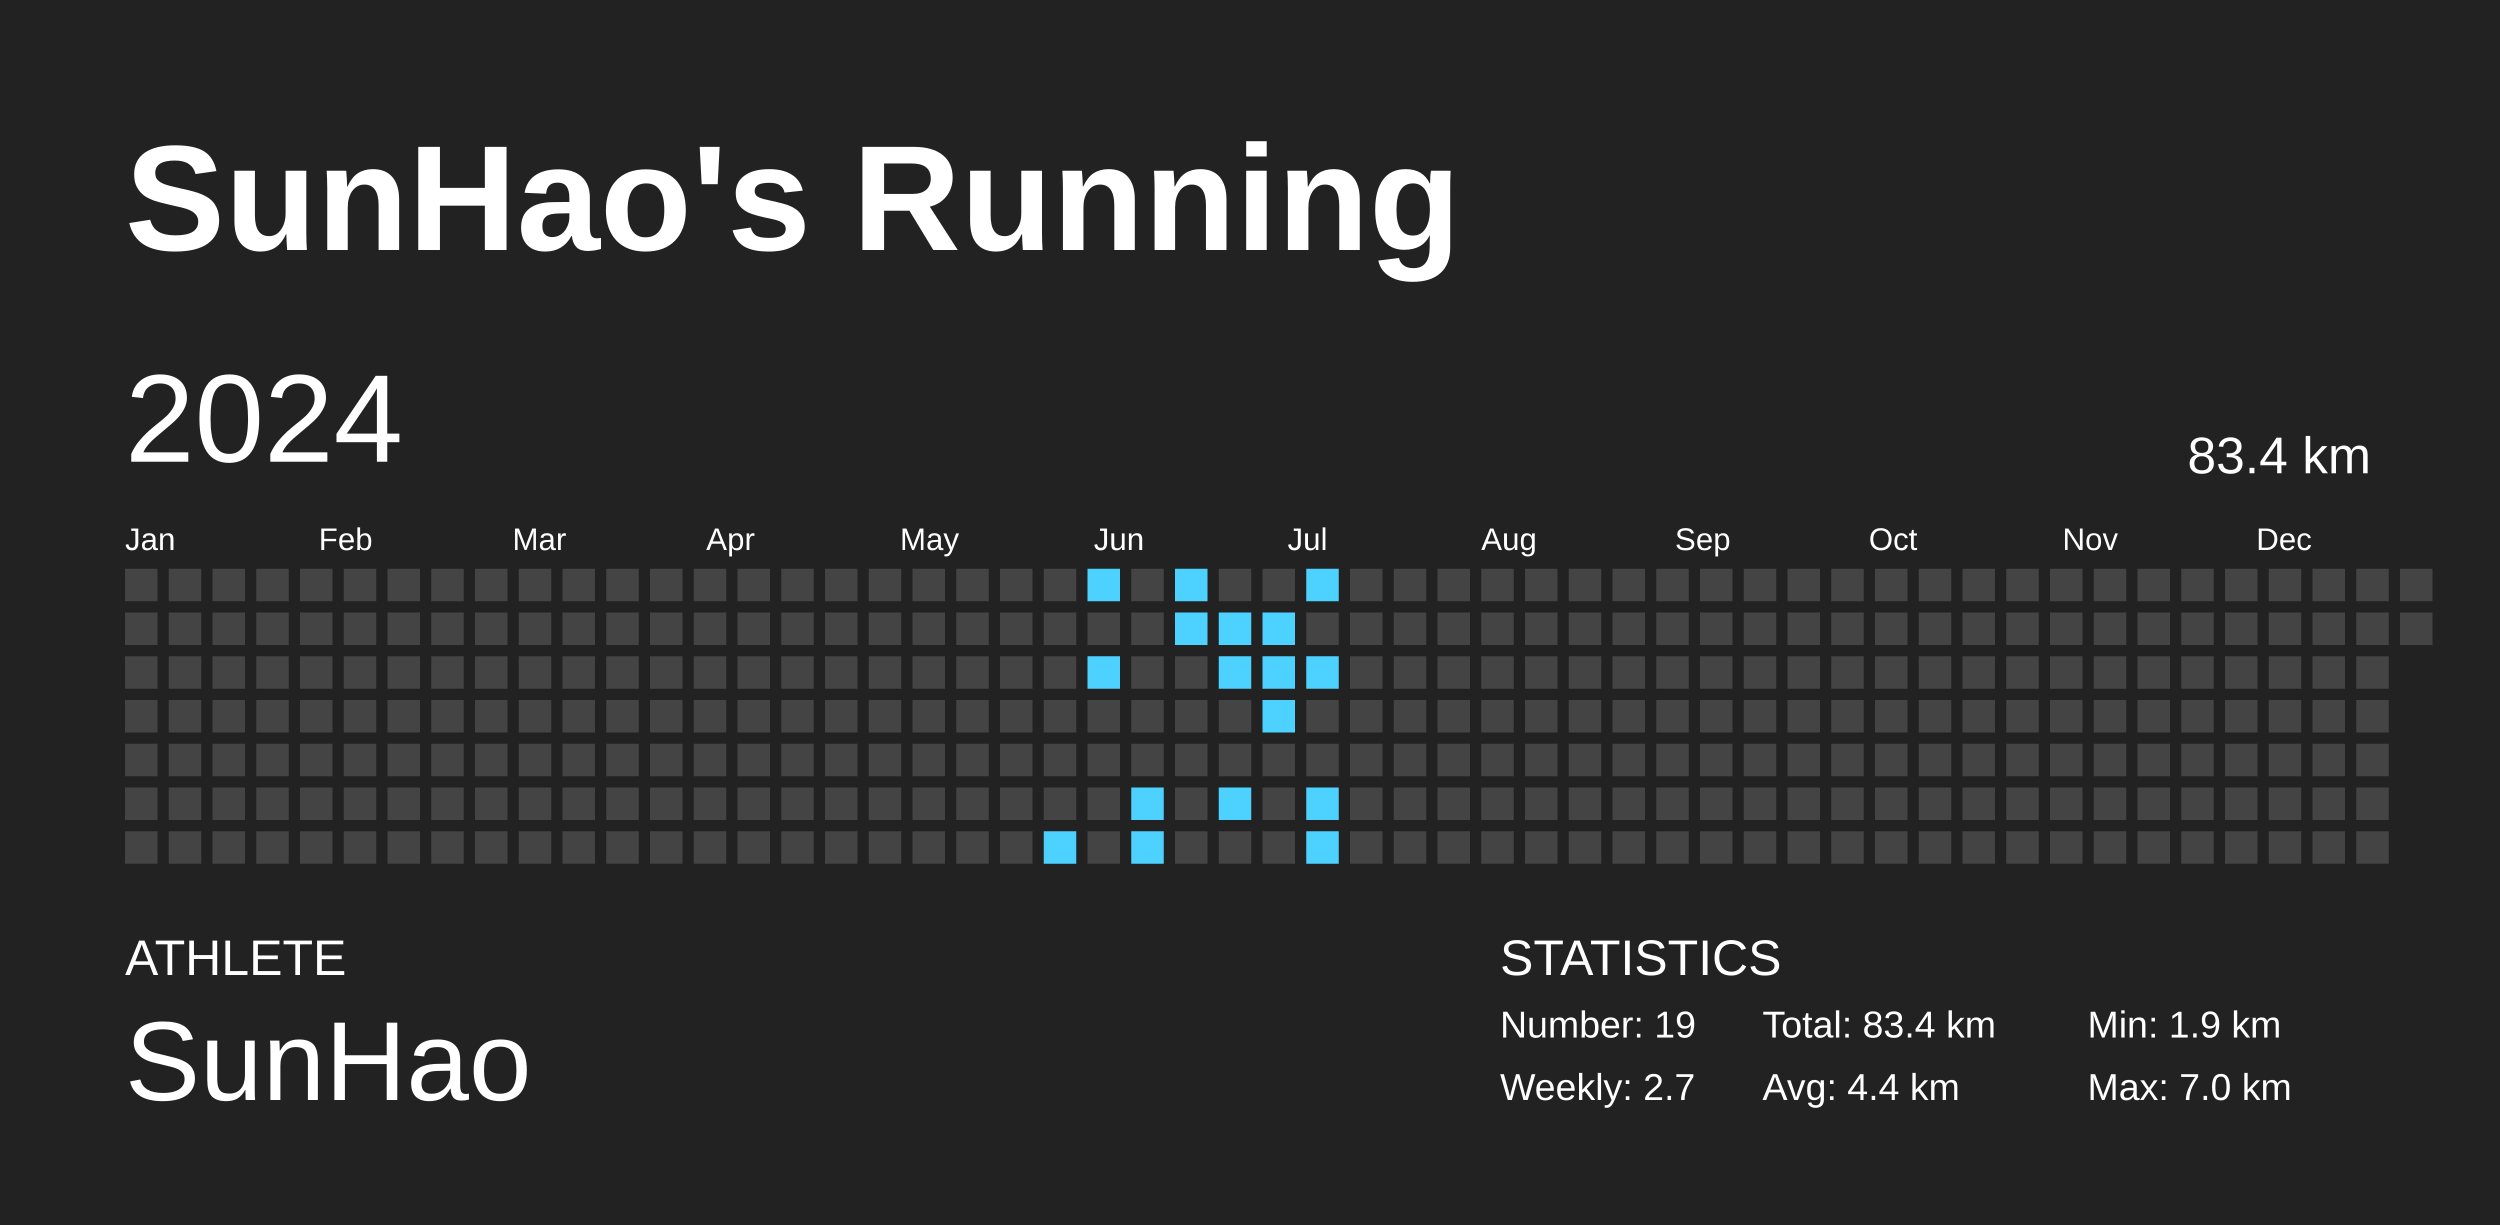
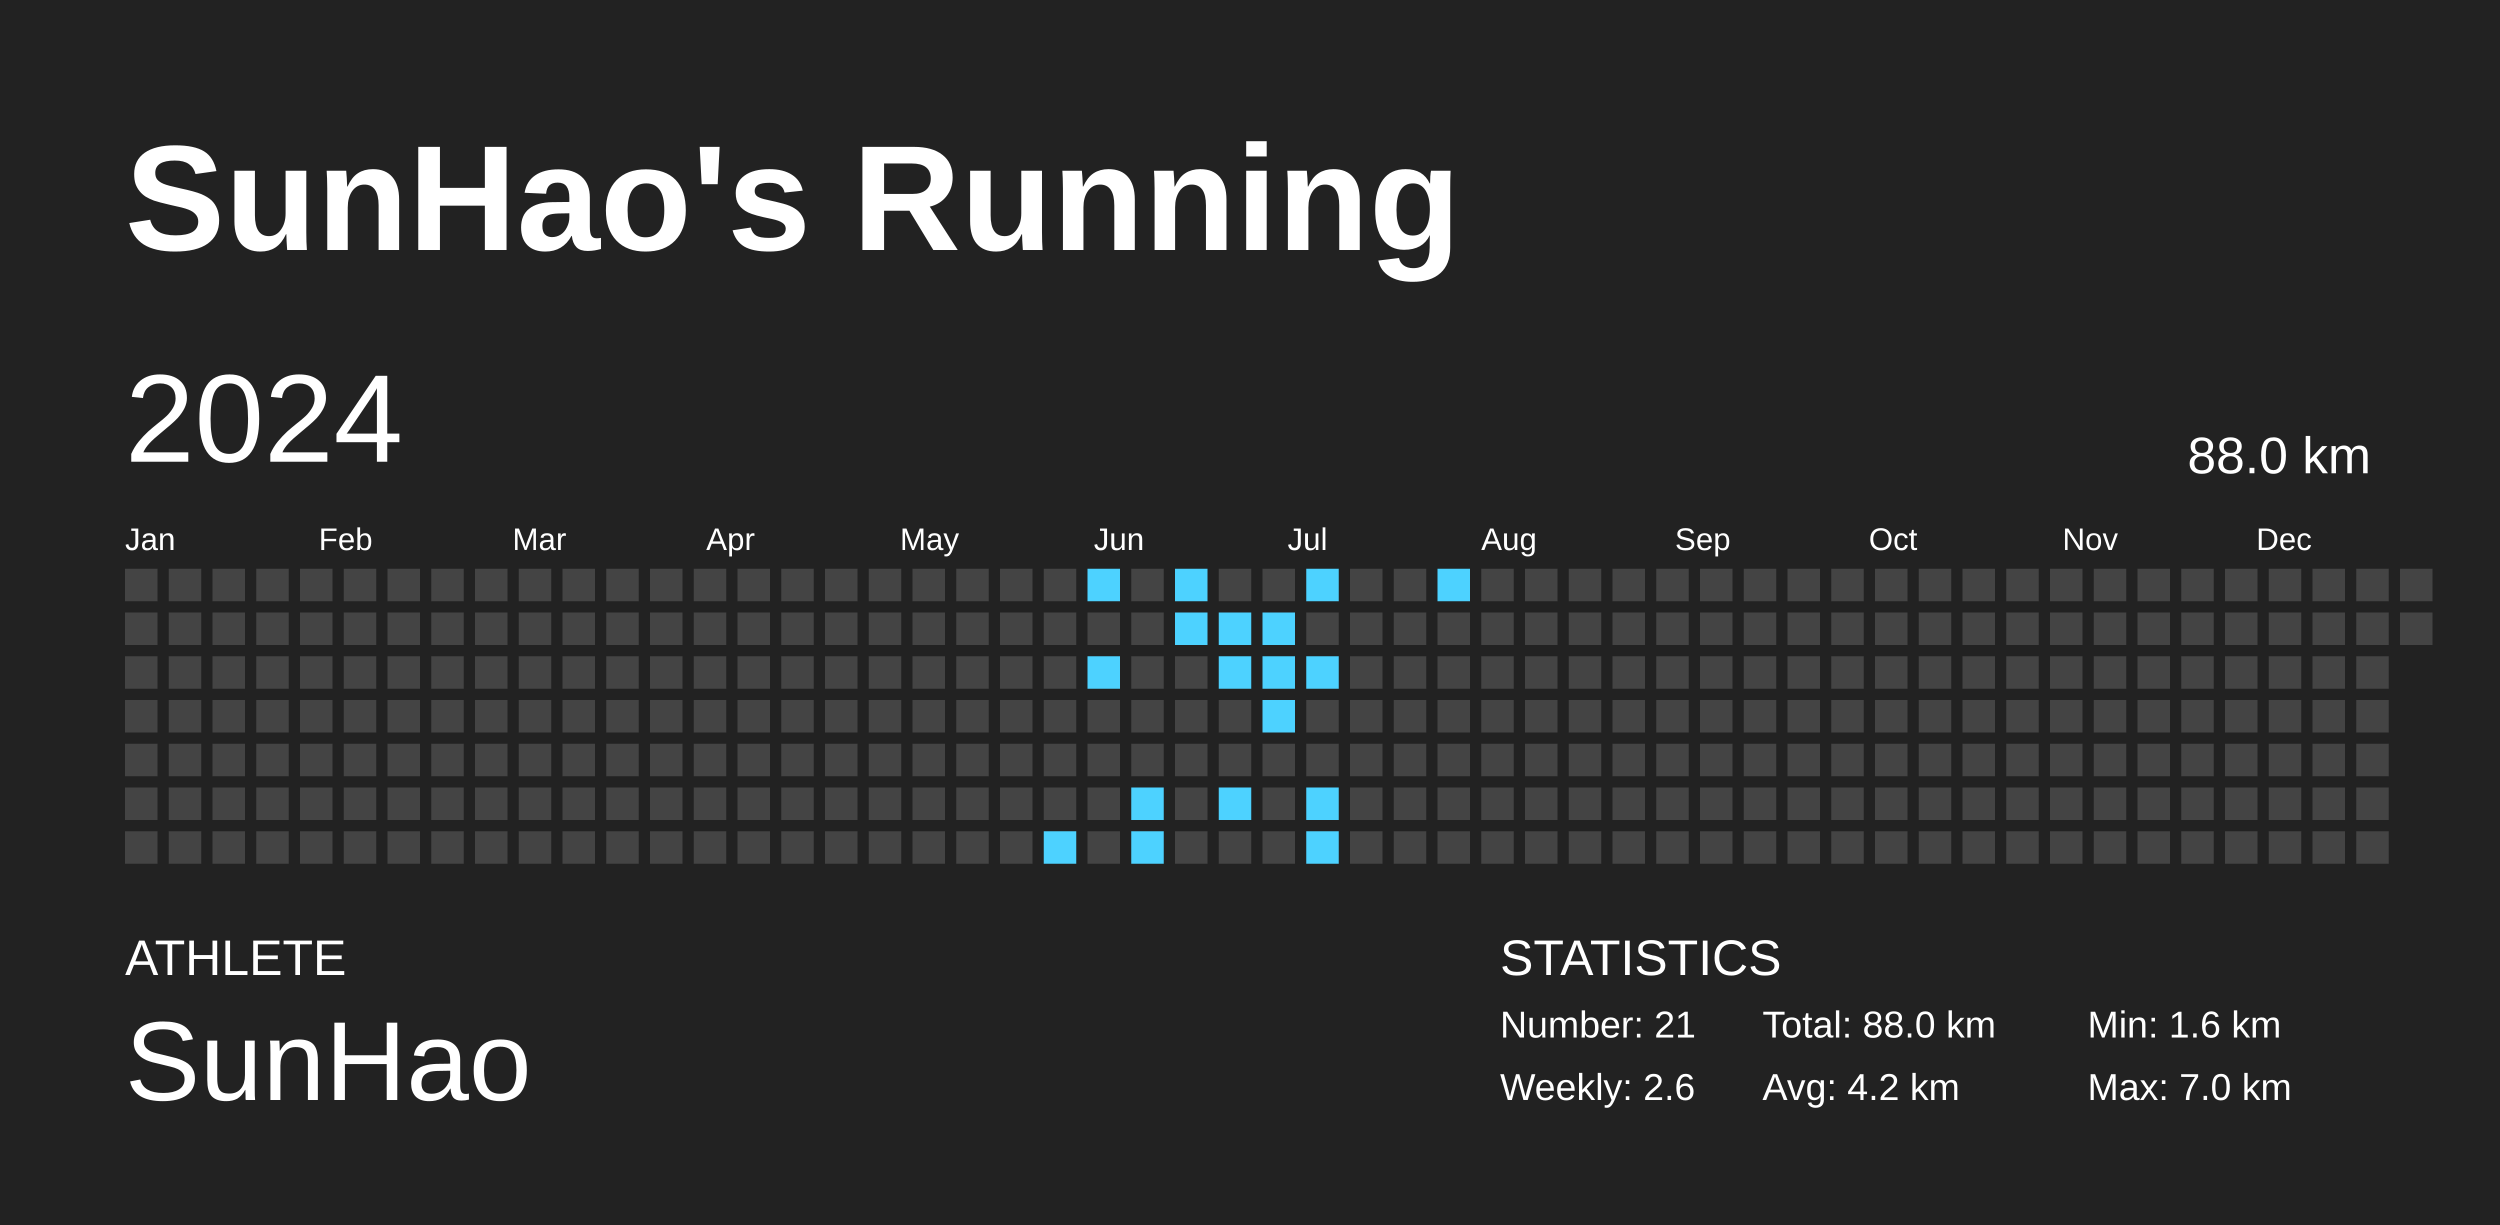
<svg xmlns="http://www.w3.org/2000/svg" baseProfile="full" height="98mm" version="1.1" viewBox="0,0,200,98" width="200mm">
  <defs />
  <rect fill="#222222" height="98" width="200" x="0" y="0" />
  <text fill="#FFFFFF" style="font-size:12px; font-family:Arial; font-weight:bold;" x="10" y="20">SunHao's Running</text>
  <text fill="#FFFFFF" style="font-size:4px; font-family:Arial" x="10" y="78">ATHLETE</text>
  <text fill="#FFFFFF" style="font-size:9px; font-family:Arial" x="10" y="88">SunHao</text>
  <text fill="#FFFFFF" style="font-size:4px; font-family:Arial" x="120" y="78">STATISTICS</text>
-   <text fill="#FFFFFF" style="font-size:3px; font-family:Arial" x="120" y="83">Number: 19</text>
-   <text fill="#FFFFFF" style="font-size:3px; font-family:Arial" x="120" y="88">Weekly: 2.7</text>
-   <text fill="#FFFFFF" style="font-size:3px; font-family:Arial" x="141" y="83">Total: 83.4 km</text>
-   <text fill="#FFFFFF" style="font-size:3px; font-family:Arial" x="141" y="88">Avg: 4.4 km</text>
-   <text fill="#FFFFFF" style="font-size:3px; font-family:Arial" x="167" y="83">Min: 1.9 km</text>
+   <text fill="#FFFFFF" style="font-size:3px; font-family:Arial" x="120" y="83">Number: 21</text>
+   <text fill="#FFFFFF" style="font-size:3px; font-family:Arial" x="120" y="88">Weekly: 2.6</text>
+   <text fill="#FFFFFF" style="font-size:3px; font-family:Arial" x="141" y="83">Total: 88.0 km</text>
+   <text fill="#FFFFFF" style="font-size:3px; font-family:Arial" x="141" y="88">Avg: 4.2 km</text>
+   <text fill="#FFFFFF" style="font-size:3px; font-family:Arial" x="167" y="83">Min: 1.6 km</text>
  <text fill="#FFFFFF" style="font-size:3px; font-family:Arial" x="167" y="88">Max: 7.0 km</text>
  <text dominant-baseline="hanging" fill="#FFFFFF" style="font-size:10.0px; font-family:Arial;" x="10" y="30">2024</text>
-   <text dominant-baseline="hanging" fill="#FFFFFF" style="font-size:4.125px; font-family:Arial;" x="175" y="35">83.4 km</text>
+   <text dominant-baseline="hanging" fill="#FFFFFF" style="font-size:4.125px; font-family:Arial;" x="175" y="35">88.0 km</text>
  <text fill="#FFFFFF" style="font-size:2.5px; font-family:Arial" x="10.0" y="44">Jan</text>
  <text fill="#FFFFFF" style="font-size:2.5px; font-family:Arial" x="25.5" y="44">Feb</text>
  <text fill="#FFFFFF" style="font-size:2.5px; font-family:Arial" x="41.0" y="44">Mar</text>
  <text fill="#FFFFFF" style="font-size:2.5px; font-family:Arial" x="56.5" y="44">Apr</text>
  <text fill="#FFFFFF" style="font-size:2.5px; font-family:Arial" x="72.0" y="44">May</text>
  <text fill="#FFFFFF" style="font-size:2.5px; font-family:Arial" x="87.5" y="44">Jun</text>
  <text fill="#FFFFFF" style="font-size:2.5px; font-family:Arial" x="103.0" y="44">Jul</text>
  <text fill="#FFFFFF" style="font-size:2.5px; font-family:Arial" x="118.5" y="44">Aug</text>
  <text fill="#FFFFFF" style="font-size:2.5px; font-family:Arial" x="134.0" y="44">Sep</text>
  <text fill="#FFFFFF" style="font-size:2.5px; font-family:Arial" x="149.5" y="44">Oct</text>
  <text fill="#FFFFFF" style="font-size:2.5px; font-family:Arial" x="165.0" y="44">Nov</text>
  <text fill="#FFFFFF" style="font-size:2.5px; font-family:Arial" x="180.5" y="44">Dec</text>
  <rect fill="#444444" height="2.6" width="2.6" x="10.0" y="45.5" />
  <rect fill="#444444" height="2.6" width="2.6" x="10.0" y="49.0" />
  <rect fill="#444444" height="2.6" width="2.6" x="10.0" y="52.5" />
  <rect fill="#444444" height="2.6" width="2.6" x="10.0" y="56.0" />
  <rect fill="#444444" height="2.6" width="2.6" x="10.0" y="59.5" />
  <rect fill="#444444" height="2.6" width="2.6" x="10.0" y="63.0" />
  <rect fill="#444444" height="2.6" width="2.6" x="10.0" y="66.5" />
  <rect fill="#444444" height="2.6" width="2.6" x="13.5" y="45.5" />
  <rect fill="#444444" height="2.6" width="2.6" x="13.5" y="49.0" />
  <rect fill="#444444" height="2.6" width="2.6" x="13.5" y="52.5" />
  <rect fill="#444444" height="2.6" width="2.6" x="13.5" y="56.0" />
  <rect fill="#444444" height="2.6" width="2.6" x="13.5" y="59.5" />
  <rect fill="#444444" height="2.6" width="2.6" x="13.5" y="63.0" />
  <rect fill="#444444" height="2.6" width="2.6" x="13.5" y="66.5" />
  <rect fill="#444444" height="2.6" width="2.6" x="17.0" y="45.5" />
  <rect fill="#444444" height="2.6" width="2.6" x="17.0" y="49.0" />
  <rect fill="#444444" height="2.6" width="2.6" x="17.0" y="52.5" />
  <rect fill="#444444" height="2.6" width="2.6" x="17.0" y="56.0" />
  <rect fill="#444444" height="2.6" width="2.6" x="17.0" y="59.5" />
  <rect fill="#444444" height="2.6" width="2.6" x="17.0" y="63.0" />
  <rect fill="#444444" height="2.6" width="2.6" x="17.0" y="66.5" />
  <rect fill="#444444" height="2.6" width="2.6" x="20.5" y="45.5" />
  <rect fill="#444444" height="2.6" width="2.6" x="20.5" y="49.0" />
  <rect fill="#444444" height="2.6" width="2.6" x="20.5" y="52.5" />
  <rect fill="#444444" height="2.6" width="2.6" x="20.5" y="56.0" />
  <rect fill="#444444" height="2.6" width="2.6" x="20.5" y="59.5" />
  <rect fill="#444444" height="2.6" width="2.6" x="20.5" y="63.0" />
  <rect fill="#444444" height="2.6" width="2.6" x="20.5" y="66.5" />
  <rect fill="#444444" height="2.6" width="2.6" x="24.0" y="45.5" />
  <rect fill="#444444" height="2.6" width="2.6" x="24.0" y="49.0" />
  <rect fill="#444444" height="2.6" width="2.6" x="24.0" y="52.5" />
  <rect fill="#444444" height="2.6" width="2.6" x="24.0" y="56.0" />
  <rect fill="#444444" height="2.6" width="2.6" x="24.0" y="59.5" />
  <rect fill="#444444" height="2.6" width="2.6" x="24.0" y="63.0" />
  <rect fill="#444444" height="2.6" width="2.6" x="24.0" y="66.5" />
  <rect fill="#444444" height="2.6" width="2.6" x="27.5" y="45.5" />
  <rect fill="#444444" height="2.6" width="2.6" x="27.5" y="49.0" />
  <rect fill="#444444" height="2.6" width="2.6" x="27.5" y="52.5" />
  <rect fill="#444444" height="2.6" width="2.6" x="27.5" y="56.0" />
  <rect fill="#444444" height="2.6" width="2.6" x="27.5" y="59.5" />
  <rect fill="#444444" height="2.6" width="2.6" x="27.5" y="63.0" />
  <rect fill="#444444" height="2.6" width="2.6" x="27.5" y="66.5" />
  <rect fill="#444444" height="2.6" width="2.6" x="31.0" y="45.5" />
  <rect fill="#444444" height="2.6" width="2.6" x="31.0" y="49.0" />
  <rect fill="#444444" height="2.6" width="2.6" x="31.0" y="52.5" />
  <rect fill="#444444" height="2.6" width="2.6" x="31.0" y="56.0" />
  <rect fill="#444444" height="2.6" width="2.6" x="31.0" y="59.5" />
  <rect fill="#444444" height="2.6" width="2.6" x="31.0" y="63.0" />
  <rect fill="#444444" height="2.6" width="2.6" x="31.0" y="66.5" />
  <rect fill="#444444" height="2.6" width="2.6" x="34.5" y="45.5" />
  <rect fill="#444444" height="2.6" width="2.6" x="34.5" y="49.0" />
  <rect fill="#444444" height="2.6" width="2.6" x="34.5" y="52.5" />
  <rect fill="#444444" height="2.6" width="2.6" x="34.5" y="56.0" />
  <rect fill="#444444" height="2.6" width="2.6" x="34.5" y="59.5" />
  <rect fill="#444444" height="2.6" width="2.6" x="34.5" y="63.0" />
  <rect fill="#444444" height="2.6" width="2.6" x="34.5" y="66.5" />
  <rect fill="#444444" height="2.6" width="2.6" x="38.0" y="45.5" />
  <rect fill="#444444" height="2.6" width="2.6" x="38.0" y="49.0" />
  <rect fill="#444444" height="2.6" width="2.6" x="38.0" y="52.5" />
  <rect fill="#444444" height="2.6" width="2.6" x="38.0" y="56.0" />
  <rect fill="#444444" height="2.6" width="2.6" x="38.0" y="59.5" />
  <rect fill="#444444" height="2.6" width="2.6" x="38.0" y="63.0" />
  <rect fill="#444444" height="2.6" width="2.6" x="38.0" y="66.5" />
  <rect fill="#444444" height="2.6" width="2.6" x="41.5" y="45.5" />
  <rect fill="#444444" height="2.6" width="2.6" x="41.5" y="49.0" />
  <rect fill="#444444" height="2.6" width="2.6" x="41.5" y="52.5" />
  <rect fill="#444444" height="2.6" width="2.6" x="41.5" y="56.0" />
  <rect fill="#444444" height="2.6" width="2.6" x="41.5" y="59.5" />
  <rect fill="#444444" height="2.6" width="2.6" x="41.5" y="63.0" />
  <rect fill="#444444" height="2.6" width="2.6" x="41.5" y="66.5" />
  <rect fill="#444444" height="2.6" width="2.6" x="45.0" y="45.5" />
  <rect fill="#444444" height="2.6" width="2.6" x="45.0" y="49.0" />
  <rect fill="#444444" height="2.6" width="2.6" x="45.0" y="52.5" />
  <rect fill="#444444" height="2.6" width="2.6" x="45.0" y="56.0" />
  <rect fill="#444444" height="2.6" width="2.6" x="45.0" y="59.5" />
  <rect fill="#444444" height="2.6" width="2.6" x="45.0" y="63.0" />
  <rect fill="#444444" height="2.6" width="2.6" x="45.0" y="66.5" />
  <rect fill="#444444" height="2.6" width="2.6" x="48.5" y="45.5" />
  <rect fill="#444444" height="2.6" width="2.6" x="48.5" y="49.0" />
  <rect fill="#444444" height="2.6" width="2.6" x="48.5" y="52.5" />
  <rect fill="#444444" height="2.6" width="2.6" x="48.5" y="56.0" />
  <rect fill="#444444" height="2.6" width="2.6" x="48.5" y="59.5" />
  <rect fill="#444444" height="2.6" width="2.6" x="48.5" y="63.0" />
  <rect fill="#444444" height="2.6" width="2.6" x="48.5" y="66.5" />
  <rect fill="#444444" height="2.6" width="2.6" x="52.0" y="45.5" />
  <rect fill="#444444" height="2.6" width="2.6" x="52.0" y="49.0" />
  <rect fill="#444444" height="2.6" width="2.6" x="52.0" y="52.5" />
  <rect fill="#444444" height="2.6" width="2.6" x="52.0" y="56.0" />
  <rect fill="#444444" height="2.6" width="2.6" x="52.0" y="59.5" />
  <rect fill="#444444" height="2.6" width="2.6" x="52.0" y="63.0" />
  <rect fill="#444444" height="2.6" width="2.6" x="52.0" y="66.5" />
  <rect fill="#444444" height="2.6" width="2.6" x="55.5" y="45.5" />
  <rect fill="#444444" height="2.6" width="2.6" x="55.5" y="49.0" />
  <rect fill="#444444" height="2.6" width="2.6" x="55.5" y="52.5" />
  <rect fill="#444444" height="2.6" width="2.6" x="55.5" y="56.0" />
  <rect fill="#444444" height="2.6" width="2.6" x="55.5" y="59.5" />
  <rect fill="#444444" height="2.6" width="2.6" x="55.5" y="63.0" />
  <rect fill="#444444" height="2.6" width="2.6" x="55.5" y="66.5" />
  <rect fill="#444444" height="2.6" width="2.6" x="59.0" y="45.5" />
  <rect fill="#444444" height="2.6" width="2.6" x="59.0" y="49.0" />
  <rect fill="#444444" height="2.6" width="2.6" x="59.0" y="52.5" />
  <rect fill="#444444" height="2.6" width="2.6" x="59.0" y="56.0" />
  <rect fill="#444444" height="2.6" width="2.6" x="59.0" y="59.5" />
  <rect fill="#444444" height="2.6" width="2.6" x="59.0" y="63.0" />
  <rect fill="#444444" height="2.6" width="2.6" x="59.0" y="66.5" />
  <rect fill="#444444" height="2.6" width="2.6" x="62.5" y="45.5" />
  <rect fill="#444444" height="2.6" width="2.6" x="62.5" y="49.0" />
  <rect fill="#444444" height="2.6" width="2.6" x="62.5" y="52.5" />
  <rect fill="#444444" height="2.6" width="2.6" x="62.5" y="56.0" />
  <rect fill="#444444" height="2.6" width="2.6" x="62.5" y="59.5" />
  <rect fill="#444444" height="2.6" width="2.6" x="62.5" y="63.0" />
  <rect fill="#444444" height="2.6" width="2.6" x="62.5" y="66.5" />
  <rect fill="#444444" height="2.6" width="2.6" x="66.0" y="45.5" />
  <rect fill="#444444" height="2.6" width="2.6" x="66.0" y="49.0" />
  <rect fill="#444444" height="2.6" width="2.6" x="66.0" y="52.5" />
  <rect fill="#444444" height="2.6" width="2.6" x="66.0" y="56.0" />
  <rect fill="#444444" height="2.6" width="2.6" x="66.0" y="59.5" />
  <rect fill="#444444" height="2.6" width="2.6" x="66.0" y="63.0" />
  <rect fill="#444444" height="2.6" width="2.6" x="66.0" y="66.5" />
  <rect fill="#444444" height="2.6" width="2.6" x="69.5" y="45.5" />
  <rect fill="#444444" height="2.6" width="2.6" x="69.5" y="49.0" />
  <rect fill="#444444" height="2.6" width="2.6" x="69.5" y="52.5" />
  <rect fill="#444444" height="2.6" width="2.6" x="69.5" y="56.0" />
  <rect fill="#444444" height="2.6" width="2.6" x="69.5" y="59.5" />
  <rect fill="#444444" height="2.6" width="2.6" x="69.5" y="63.0" />
  <rect fill="#444444" height="2.6" width="2.6" x="69.5" y="66.5" />
  <rect fill="#444444" height="2.6" width="2.6" x="73.0" y="45.5" />
  <rect fill="#444444" height="2.6" width="2.6" x="73.0" y="49.0" />
  <rect fill="#444444" height="2.6" width="2.6" x="73.0" y="52.5" />
  <rect fill="#444444" height="2.6" width="2.6" x="73.0" y="56.0" />
  <rect fill="#444444" height="2.6" width="2.6" x="73.0" y="59.5" />
  <rect fill="#444444" height="2.6" width="2.6" x="73.0" y="63.0" />
  <rect fill="#444444" height="2.6" width="2.6" x="73.0" y="66.5" />
  <rect fill="#444444" height="2.6" width="2.6" x="76.5" y="45.5" />
  <rect fill="#444444" height="2.6" width="2.6" x="76.5" y="49.0" />
  <rect fill="#444444" height="2.6" width="2.6" x="76.5" y="52.5" />
  <rect fill="#444444" height="2.6" width="2.6" x="76.5" y="56.0" />
  <rect fill="#444444" height="2.6" width="2.6" x="76.5" y="59.5" />
  <rect fill="#444444" height="2.6" width="2.6" x="76.5" y="63.0" />
  <rect fill="#444444" height="2.6" width="2.6" x="76.5" y="66.5" />
  <rect fill="#444444" height="2.6" width="2.6" x="80.0" y="45.5" />
  <rect fill="#444444" height="2.6" width="2.6" x="80.0" y="49.0" />
  <rect fill="#444444" height="2.6" width="2.6" x="80.0" y="52.5" />
  <rect fill="#444444" height="2.6" width="2.6" x="80.0" y="56.0" />
  <rect fill="#444444" height="2.6" width="2.6" x="80.0" y="59.5" />
  <rect fill="#444444" height="2.6" width="2.6" x="80.0" y="63.0" />
  <rect fill="#444444" height="2.6" width="2.6" x="80.0" y="66.5" />
  <rect fill="#444444" height="2.6" width="2.6" x="83.5" y="45.5" />
  <rect fill="#444444" height="2.6" width="2.6" x="83.5" y="49.0" />
  <rect fill="#444444" height="2.6" width="2.6" x="83.5" y="52.5" />
  <rect fill="#444444" height="2.6" width="2.6" x="83.5" y="56.0" />
  <rect fill="#444444" height="2.6" width="2.6" x="83.5" y="59.5" />
  <rect fill="#444444" height="2.6" width="2.6" x="83.5" y="63.0" />
  <rect fill="#4dd2ff" height="2.6" width="2.6" x="83.5" y="66.5" />
  <rect fill="#4dd2ff" height="2.6" width="2.6" x="87.0" y="45.5" />
  <rect fill="#444444" height="2.6" width="2.6" x="87.0" y="49.0" />
  <rect fill="#4dd2ff" height="2.6" width="2.6" x="87.0" y="52.5" />
  <rect fill="#444444" height="2.6" width="2.6" x="87.0" y="56.0" />
  <rect fill="#444444" height="2.6" width="2.6" x="87.0" y="59.5" />
  <rect fill="#444444" height="2.6" width="2.6" x="87.0" y="63.0" />
  <rect fill="#444444" height="2.6" width="2.6" x="87.0" y="66.5" />
  <rect fill="#444444" height="2.6" width="2.6" x="90.5" y="45.5" />
  <rect fill="#444444" height="2.6" width="2.6" x="90.5" y="49.0" />
  <rect fill="#444444" height="2.6" width="2.6" x="90.5" y="52.5" />
  <rect fill="#444444" height="2.6" width="2.6" x="90.5" y="56.0" />
  <rect fill="#444444" height="2.6" width="2.6" x="90.5" y="59.5" />
  <rect fill="#4dd2ff" height="2.6" width="2.6" x="90.5" y="63.0" />
  <rect fill="#4dd2ff" height="2.6" width="2.6" x="90.5" y="66.5" />
  <rect fill="#4dd2ff" height="2.6" width="2.6" x="94.0" y="45.5" />
  <rect fill="#4dd2ff" height="2.6" width="2.6" x="94.0" y="49.0" />
  <rect fill="#444444" height="2.6" width="2.6" x="94.0" y="52.5" />
  <rect fill="#444444" height="2.6" width="2.6" x="94.0" y="56.0" />
  <rect fill="#444444" height="2.6" width="2.6" x="94.0" y="59.5" />
  <rect fill="#444444" height="2.6" width="2.6" x="94.0" y="63.0" />
  <rect fill="#444444" height="2.6" width="2.6" x="94.0" y="66.5" />
  <rect fill="#444444" height="2.6" width="2.6" x="97.5" y="45.5" />
  <rect fill="#4dd2ff" height="2.6" width="2.6" x="97.5" y="49.0" />
  <rect fill="#4dd2ff" height="2.6" width="2.6" x="97.5" y="52.5" />
  <rect fill="#444444" height="2.6" width="2.6" x="97.5" y="56.0" />
  <rect fill="#444444" height="2.6" width="2.6" x="97.5" y="59.5" />
  <rect fill="#4dd2ff" height="2.6" width="2.6" x="97.5" y="63.0" />
  <rect fill="#444444" height="2.6" width="2.6" x="97.5" y="66.5" />
  <rect fill="#444444" height="2.6" width="2.6" x="101.0" y="45.5" />
  <rect fill="#4dd2ff" height="2.6" width="2.6" x="101.0" y="49.0" />
  <rect fill="#4dd2ff" height="2.6" width="2.6" x="101.0" y="52.5" />
  <rect fill="#4dd2ff" height="2.6" width="2.6" x="101.0" y="56.0" />
  <rect fill="#444444" height="2.6" width="2.6" x="101.0" y="59.5" />
  <rect fill="#444444" height="2.6" width="2.6" x="101.0" y="63.0" />
  <rect fill="#444444" height="2.6" width="2.6" x="101.0" y="66.5" />
  <rect fill="#4dd2ff" height="2.6" width="2.6" x="104.5" y="45.5" />
  <rect fill="#444444" height="2.6" width="2.6" x="104.5" y="49.0" />
  <rect fill="#4dd2ff" height="2.6" width="2.6" x="104.5" y="52.5" />
  <rect fill="#444444" height="2.6" width="2.6" x="104.5" y="56.0" />
  <rect fill="#444444" height="2.6" width="2.6" x="104.5" y="59.5" />
  <rect fill="#4dd2ff" height="2.6" width="2.6" x="104.5" y="63.0" />
  <rect fill="#4dd2ff" height="2.6" width="2.6" x="104.5" y="66.5" />
  <rect fill="#444444" height="2.6" width="2.6" x="108.0" y="45.5" />
  <rect fill="#444444" height="2.6" width="2.6" x="108.0" y="49.0" />
  <rect fill="#444444" height="2.6" width="2.6" x="108.0" y="52.5" />
  <rect fill="#444444" height="2.6" width="2.6" x="108.0" y="56.0" />
  <rect fill="#444444" height="2.6" width="2.6" x="108.0" y="59.5" />
  <rect fill="#444444" height="2.6" width="2.6" x="108.0" y="63.0" />
  <rect fill="#444444" height="2.6" width="2.6" x="108.0" y="66.5" />
  <rect fill="#444444" height="2.6" width="2.6" x="111.5" y="45.5" />
  <rect fill="#444444" height="2.6" width="2.6" x="111.5" y="49.0" />
  <rect fill="#444444" height="2.6" width="2.6" x="111.5" y="52.5" />
  <rect fill="#444444" height="2.6" width="2.6" x="111.5" y="56.0" />
  <rect fill="#444444" height="2.6" width="2.6" x="111.5" y="59.5" />
  <rect fill="#444444" height="2.6" width="2.6" x="111.5" y="63.0" />
  <rect fill="#444444" height="2.6" width="2.6" x="111.5" y="66.5" />
-   <rect fill="#444444" height="2.6" width="2.6" x="115.0" y="45.5" />
+   <rect fill="#4dd2ff" height="2.6" width="2.6" x="115.0" y="45.5" />
  <rect fill="#444444" height="2.6" width="2.6" x="115.0" y="49.0" />
  <rect fill="#444444" height="2.6" width="2.6" x="115.0" y="52.5" />
  <rect fill="#444444" height="2.6" width="2.6" x="115.0" y="56.0" />
  <rect fill="#444444" height="2.6" width="2.6" x="115.0" y="59.5" />
  <rect fill="#444444" height="2.6" width="2.6" x="115.0" y="63.0" />
  <rect fill="#444444" height="2.6" width="2.6" x="115.0" y="66.5" />
  <rect fill="#444444" height="2.6" width="2.6" x="118.5" y="45.5" />
  <rect fill="#444444" height="2.6" width="2.6" x="118.5" y="49.0" />
  <rect fill="#444444" height="2.6" width="2.6" x="118.5" y="52.5" />
  <rect fill="#444444" height="2.6" width="2.6" x="118.5" y="56.0" />
  <rect fill="#444444" height="2.6" width="2.6" x="118.5" y="59.5" />
  <rect fill="#444444" height="2.6" width="2.6" x="118.5" y="63.0" />
  <rect fill="#444444" height="2.6" width="2.6" x="118.5" y="66.5" />
  <rect fill="#444444" height="2.6" width="2.6" x="122.0" y="45.5" />
  <rect fill="#444444" height="2.6" width="2.6" x="122.0" y="49.0" />
  <rect fill="#444444" height="2.6" width="2.6" x="122.0" y="52.5" />
  <rect fill="#444444" height="2.6" width="2.6" x="122.0" y="56.0" />
  <rect fill="#444444" height="2.6" width="2.6" x="122.0" y="59.5" />
  <rect fill="#444444" height="2.6" width="2.6" x="122.0" y="63.0" />
  <rect fill="#444444" height="2.6" width="2.6" x="122.0" y="66.5" />
  <rect fill="#444444" height="2.6" width="2.6" x="125.5" y="45.5" />
  <rect fill="#444444" height="2.6" width="2.6" x="125.5" y="49.0" />
  <rect fill="#444444" height="2.6" width="2.6" x="125.5" y="52.5" />
  <rect fill="#444444" height="2.6" width="2.6" x="125.5" y="56.0" />
  <rect fill="#444444" height="2.6" width="2.6" x="125.5" y="59.5" />
  <rect fill="#444444" height="2.6" width="2.6" x="125.5" y="63.0" />
  <rect fill="#444444" height="2.6" width="2.6" x="125.5" y="66.5" />
  <rect fill="#444444" height="2.6" width="2.6" x="129.0" y="45.5" />
  <rect fill="#444444" height="2.6" width="2.6" x="129.0" y="49.0" />
  <rect fill="#444444" height="2.6" width="2.6" x="129.0" y="52.5" />
  <rect fill="#444444" height="2.6" width="2.6" x="129.0" y="56.0" />
  <rect fill="#444444" height="2.6" width="2.6" x="129.0" y="59.5" />
  <rect fill="#444444" height="2.6" width="2.6" x="129.0" y="63.0" />
  <rect fill="#444444" height="2.6" width="2.6" x="129.0" y="66.5" />
  <rect fill="#444444" height="2.6" width="2.6" x="132.5" y="45.5" />
  <rect fill="#444444" height="2.6" width="2.6" x="132.5" y="49.0" />
  <rect fill="#444444" height="2.6" width="2.6" x="132.5" y="52.5" />
  <rect fill="#444444" height="2.6" width="2.6" x="132.5" y="56.0" />
  <rect fill="#444444" height="2.6" width="2.6" x="132.5" y="59.5" />
  <rect fill="#444444" height="2.6" width="2.6" x="132.5" y="63.0" />
  <rect fill="#444444" height="2.6" width="2.6" x="132.5" y="66.5" />
  <rect fill="#444444" height="2.6" width="2.6" x="136.0" y="45.5" />
  <rect fill="#444444" height="2.6" width="2.6" x="136.0" y="49.0" />
  <rect fill="#444444" height="2.6" width="2.6" x="136.0" y="52.5" />
  <rect fill="#444444" height="2.6" width="2.6" x="136.0" y="56.0" />
  <rect fill="#444444" height="2.6" width="2.6" x="136.0" y="59.5" />
  <rect fill="#444444" height="2.6" width="2.6" x="136.0" y="63.0" />
  <rect fill="#444444" height="2.6" width="2.6" x="136.0" y="66.5" />
  <rect fill="#444444" height="2.6" width="2.6" x="139.5" y="45.5" />
  <rect fill="#444444" height="2.6" width="2.6" x="139.5" y="49.0" />
  <rect fill="#444444" height="2.6" width="2.6" x="139.5" y="52.5" />
  <rect fill="#444444" height="2.6" width="2.6" x="139.5" y="56.0" />
  <rect fill="#444444" height="2.6" width="2.6" x="139.5" y="59.5" />
  <rect fill="#444444" height="2.6" width="2.6" x="139.5" y="63.0" />
  <rect fill="#444444" height="2.6" width="2.6" x="139.5" y="66.5" />
  <rect fill="#444444" height="2.6" width="2.6" x="143.0" y="45.5" />
  <rect fill="#444444" height="2.6" width="2.6" x="143.0" y="49.0" />
  <rect fill="#444444" height="2.6" width="2.6" x="143.0" y="52.5" />
  <rect fill="#444444" height="2.6" width="2.6" x="143.0" y="56.0" />
  <rect fill="#444444" height="2.6" width="2.6" x="143.0" y="59.5" />
  <rect fill="#444444" height="2.6" width="2.6" x="143.0" y="63.0" />
  <rect fill="#444444" height="2.6" width="2.6" x="143.0" y="66.5" />
  <rect fill="#444444" height="2.6" width="2.6" x="146.5" y="45.5" />
  <rect fill="#444444" height="2.6" width="2.6" x="146.5" y="49.0" />
  <rect fill="#444444" height="2.6" width="2.6" x="146.5" y="52.5" />
  <rect fill="#444444" height="2.6" width="2.6" x="146.5" y="56.0" />
  <rect fill="#444444" height="2.6" width="2.6" x="146.5" y="59.5" />
  <rect fill="#444444" height="2.6" width="2.6" x="146.5" y="63.0" />
  <rect fill="#444444" height="2.6" width="2.6" x="146.5" y="66.5" />
  <rect fill="#444444" height="2.6" width="2.6" x="150.0" y="45.5" />
  <rect fill="#444444" height="2.6" width="2.6" x="150.0" y="49.0" />
  <rect fill="#444444" height="2.6" width="2.6" x="150.0" y="52.5" />
  <rect fill="#444444" height="2.6" width="2.6" x="150.0" y="56.0" />
  <rect fill="#444444" height="2.6" width="2.6" x="150.0" y="59.5" />
  <rect fill="#444444" height="2.6" width="2.6" x="150.0" y="63.0" />
  <rect fill="#444444" height="2.6" width="2.6" x="150.0" y="66.5" />
  <rect fill="#444444" height="2.6" width="2.6" x="153.5" y="45.5" />
  <rect fill="#444444" height="2.6" width="2.6" x="153.5" y="49.0" />
  <rect fill="#444444" height="2.6" width="2.6" x="153.5" y="52.5" />
  <rect fill="#444444" height="2.6" width="2.6" x="153.5" y="56.0" />
  <rect fill="#444444" height="2.6" width="2.6" x="153.5" y="59.5" />
  <rect fill="#444444" height="2.6" width="2.6" x="153.5" y="63.0" />
  <rect fill="#444444" height="2.6" width="2.6" x="153.5" y="66.5" />
  <rect fill="#444444" height="2.6" width="2.6" x="157.0" y="45.5" />
  <rect fill="#444444" height="2.6" width="2.6" x="157.0" y="49.0" />
  <rect fill="#444444" height="2.6" width="2.6" x="157.0" y="52.5" />
  <rect fill="#444444" height="2.6" width="2.6" x="157.0" y="56.0" />
  <rect fill="#444444" height="2.6" width="2.6" x="157.0" y="59.5" />
  <rect fill="#444444" height="2.6" width="2.6" x="157.0" y="63.0" />
  <rect fill="#444444" height="2.6" width="2.6" x="157.0" y="66.5" />
  <rect fill="#444444" height="2.6" width="2.6" x="160.5" y="45.5" />
  <rect fill="#444444" height="2.6" width="2.6" x="160.5" y="49.0" />
  <rect fill="#444444" height="2.6" width="2.6" x="160.5" y="52.5" />
  <rect fill="#444444" height="2.6" width="2.6" x="160.5" y="56.0" />
  <rect fill="#444444" height="2.6" width="2.6" x="160.5" y="59.5" />
  <rect fill="#444444" height="2.6" width="2.6" x="160.5" y="63.0" />
  <rect fill="#444444" height="2.6" width="2.6" x="160.5" y="66.5" />
  <rect fill="#444444" height="2.6" width="2.6" x="164.0" y="45.5" />
  <rect fill="#444444" height="2.6" width="2.6" x="164.0" y="49.0" />
  <rect fill="#444444" height="2.6" width="2.6" x="164.0" y="52.5" />
  <rect fill="#444444" height="2.6" width="2.6" x="164.0" y="56.0" />
  <rect fill="#444444" height="2.6" width="2.6" x="164.0" y="59.5" />
  <rect fill="#444444" height="2.6" width="2.6" x="164.0" y="63.0" />
  <rect fill="#444444" height="2.6" width="2.6" x="164.0" y="66.5" />
  <rect fill="#444444" height="2.6" width="2.6" x="167.5" y="45.5" />
  <rect fill="#444444" height="2.6" width="2.6" x="167.5" y="49.0" />
  <rect fill="#444444" height="2.6" width="2.6" x="167.5" y="52.5" />
  <rect fill="#444444" height="2.6" width="2.6" x="167.5" y="56.0" />
  <rect fill="#444444" height="2.6" width="2.6" x="167.5" y="59.5" />
  <rect fill="#444444" height="2.6" width="2.6" x="167.5" y="63.0" />
  <rect fill="#444444" height="2.6" width="2.6" x="167.5" y="66.5" />
  <rect fill="#444444" height="2.6" width="2.6" x="171.0" y="45.5" />
  <rect fill="#444444" height="2.6" width="2.6" x="171.0" y="49.0" />
  <rect fill="#444444" height="2.6" width="2.6" x="171.0" y="52.5" />
  <rect fill="#444444" height="2.6" width="2.6" x="171.0" y="56.0" />
  <rect fill="#444444" height="2.6" width="2.6" x="171.0" y="59.5" />
  <rect fill="#444444" height="2.6" width="2.6" x="171.0" y="63.0" />
  <rect fill="#444444" height="2.6" width="2.6" x="171.0" y="66.5" />
  <rect fill="#444444" height="2.6" width="2.6" x="174.5" y="45.5" />
  <rect fill="#444444" height="2.6" width="2.6" x="174.5" y="49.0" />
  <rect fill="#444444" height="2.6" width="2.6" x="174.5" y="52.5" />
  <rect fill="#444444" height="2.6" width="2.6" x="174.5" y="56.0" />
  <rect fill="#444444" height="2.6" width="2.6" x="174.5" y="59.5" />
  <rect fill="#444444" height="2.6" width="2.6" x="174.5" y="63.0" />
  <rect fill="#444444" height="2.6" width="2.6" x="174.5" y="66.5" />
  <rect fill="#444444" height="2.6" width="2.6" x="178.0" y="45.5" />
  <rect fill="#444444" height="2.6" width="2.6" x="178.0" y="49.0" />
  <rect fill="#444444" height="2.6" width="2.6" x="178.0" y="52.5" />
  <rect fill="#444444" height="2.6" width="2.6" x="178.0" y="56.0" />
  <rect fill="#444444" height="2.6" width="2.6" x="178.0" y="59.5" />
  <rect fill="#444444" height="2.6" width="2.6" x="178.0" y="63.0" />
  <rect fill="#444444" height="2.6" width="2.6" x="178.0" y="66.5" />
  <rect fill="#444444" height="2.6" width="2.6" x="181.5" y="45.5" />
  <rect fill="#444444" height="2.6" width="2.6" x="181.5" y="49.0" />
  <rect fill="#444444" height="2.6" width="2.6" x="181.5" y="52.5" />
  <rect fill="#444444" height="2.6" width="2.6" x="181.5" y="56.0" />
  <rect fill="#444444" height="2.6" width="2.6" x="181.5" y="59.5" />
  <rect fill="#444444" height="2.6" width="2.6" x="181.5" y="63.0" />
  <rect fill="#444444" height="2.6" width="2.6" x="181.5" y="66.5" />
  <rect fill="#444444" height="2.6" width="2.6" x="185.0" y="45.5" />
  <rect fill="#444444" height="2.6" width="2.6" x="185.0" y="49.0" />
  <rect fill="#444444" height="2.6" width="2.6" x="185.0" y="52.5" />
  <rect fill="#444444" height="2.6" width="2.6" x="185.0" y="56.0" />
  <rect fill="#444444" height="2.6" width="2.6" x="185.0" y="59.5" />
  <rect fill="#444444" height="2.6" width="2.6" x="185.0" y="63.0" />
  <rect fill="#444444" height="2.6" width="2.6" x="185.0" y="66.5" />
  <rect fill="#444444" height="2.6" width="2.6" x="188.5" y="45.5" />
  <rect fill="#444444" height="2.6" width="2.6" x="188.5" y="49.0" />
  <rect fill="#444444" height="2.6" width="2.6" x="188.5" y="52.5" />
  <rect fill="#444444" height="2.6" width="2.6" x="188.5" y="56.0" />
  <rect fill="#444444" height="2.6" width="2.6" x="188.5" y="59.5" />
  <rect fill="#444444" height="2.6" width="2.6" x="188.5" y="63.0" />
  <rect fill="#444444" height="2.6" width="2.6" x="188.5" y="66.5" />
  <rect fill="#444444" height="2.6" width="2.6" x="192.0" y="45.5" />
  <rect fill="#444444" height="2.6" width="2.6" x="192.0" y="49.0" />
</svg>
